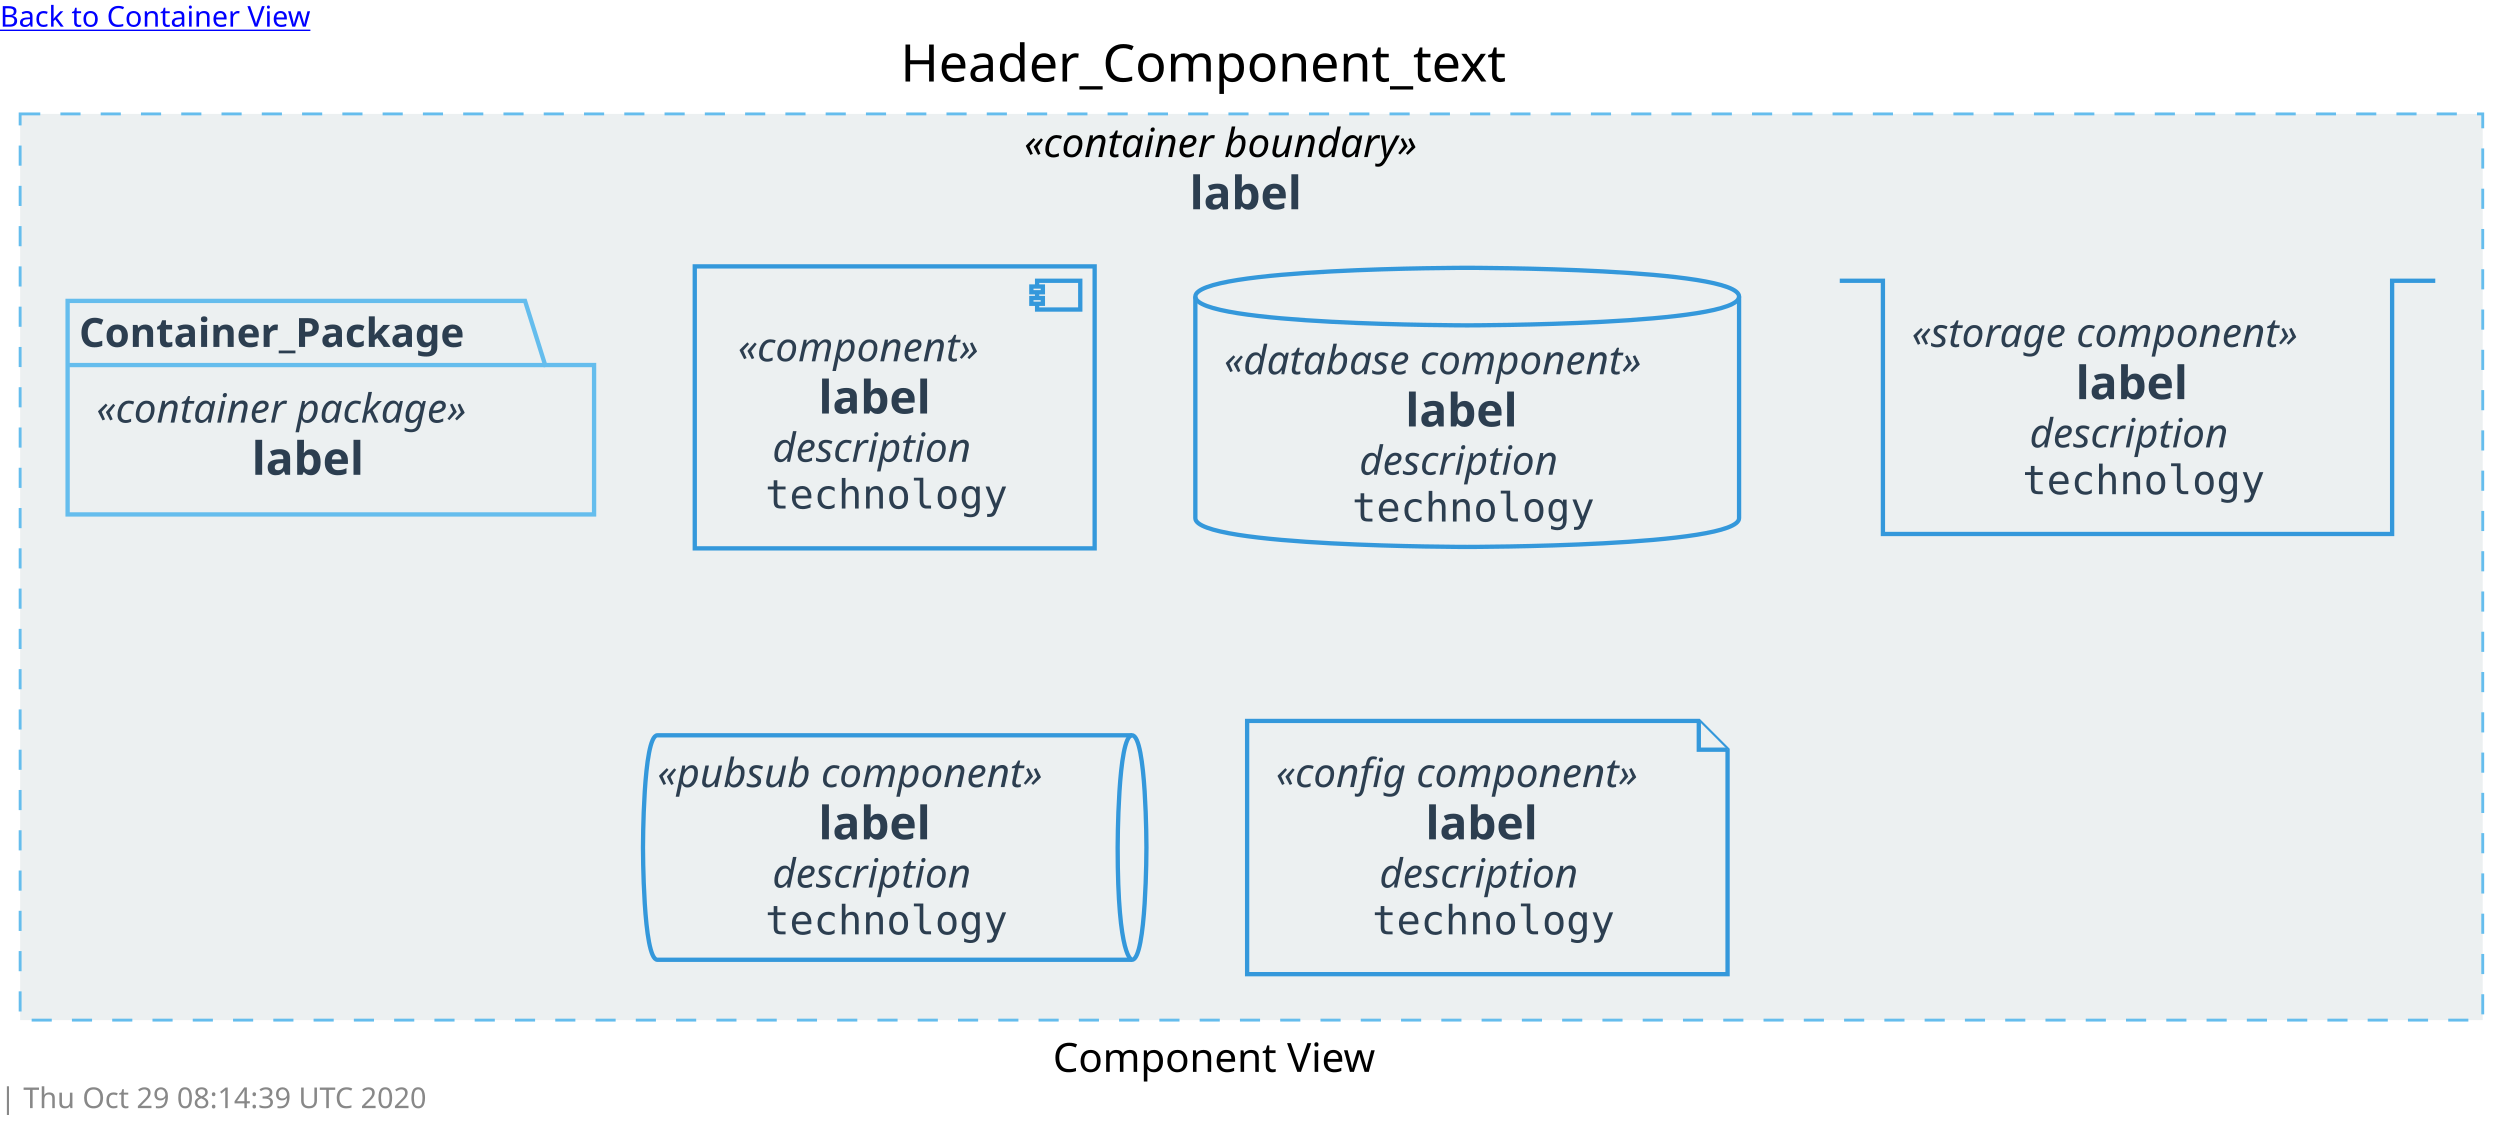
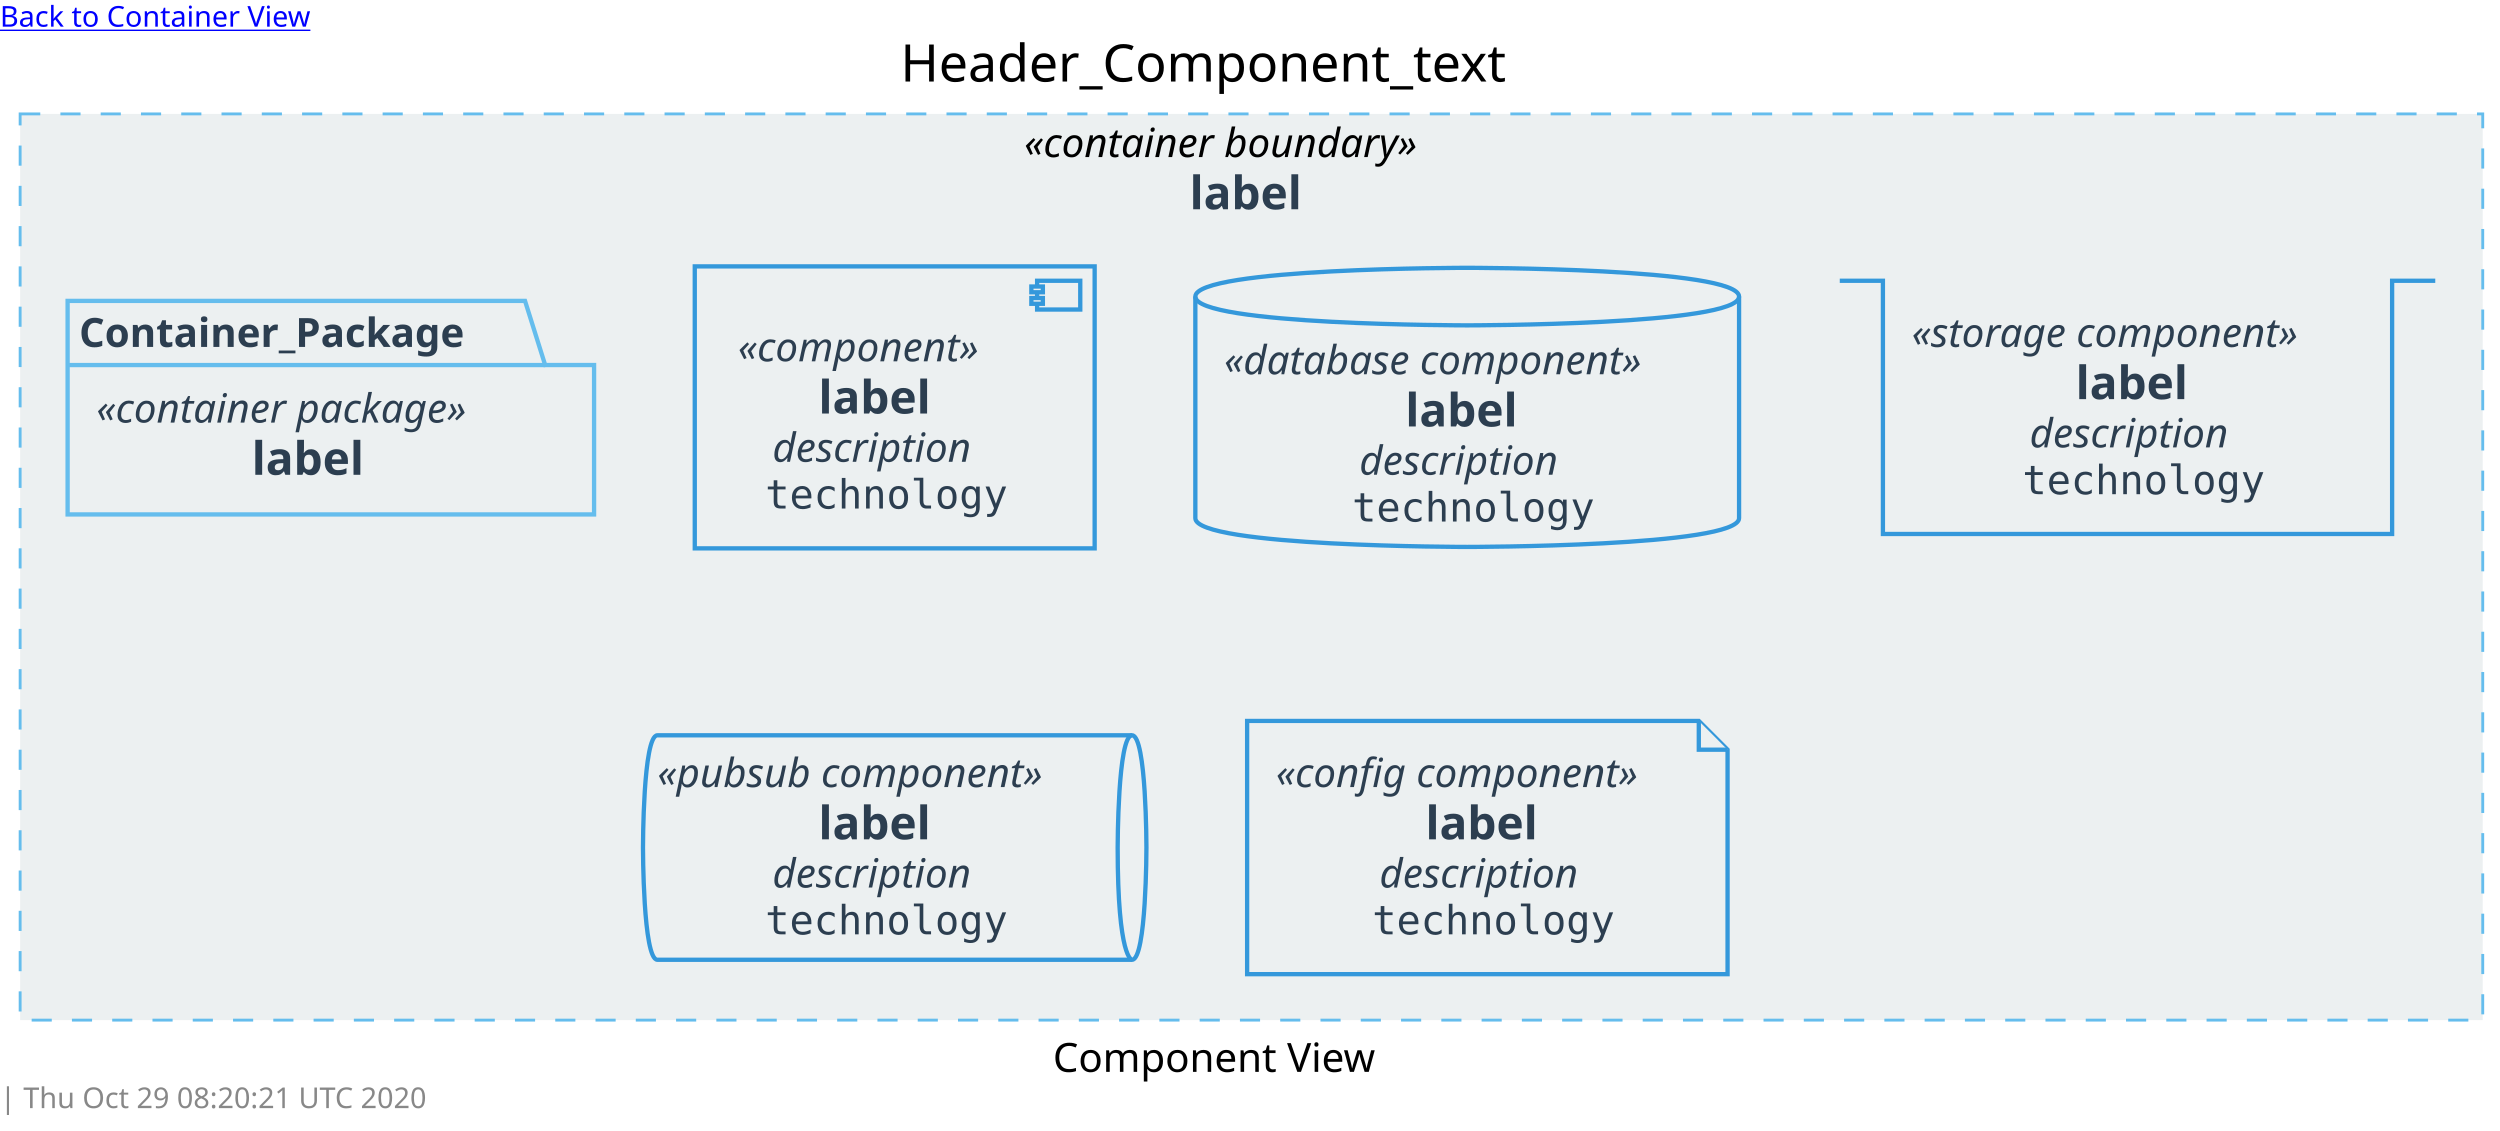
<svg xmlns="http://www.w3.org/2000/svg" xmlns:xlink="http://www.w3.org/1999/xlink" contentScriptType="application/ecmascript" contentStyleType="text/css" height="393px" preserveAspectRatio="none" style="width:869px;height:393px;" version="1.1" viewBox="0 0 869 393" width="869px" zoomAndPan="magnify">
-   <defs />
+   <defs>
+     <style type="text/css">path:hover { stroke: #FFB99C !important;}</style>
+   </defs>
  <g>
    <a href="Header_Component_link" target="_top" title="Header_Component_link" xlink:actuate="onRequest" xlink:href="Header_Component_link" xlink:show="new" xlink:title="Header_Component_link" xlink:type="simple">
      <text fill="#0000FF" font-family="sans-serif" font-size="10" lengthAdjust="spacingAndGlyphs" text-decoration="underline" textLength="125" x="0" y="9.282">Back to Container View</text>
    </a>
    <text fill="#000000" font-family="sans-serif" font-size="18" lengthAdjust="spacingAndGlyphs" textLength="230" x="313" y="28.349">Header_Component_text</text>
    <rect fill="#ECF0F1" height="315" style="stroke: #65BDED; stroke-width: 1.0; stroke-dasharray: 7.0,7.0;" width="856" x="7" y="39.594" />
    <text fill="#000000" font-family="sans-serif" font-size="14" font-style="italic" lengthAdjust="spacingAndGlyphs" textLength="158" x="356" y="54.589">«container boundary»</text>
    <text fill="#2C3E50" font-family="sans-serif" font-size="16" font-weight="bold" lengthAdjust="spacingAndGlyphs" textLength="43" x="413.5" y="72.742">label</text>
    <a href="link" target="_top" title="link" xlink:actuate="onRequest" xlink:href="link" xlink:show="new" xlink:title="link" xlink:type="simple">
      <rect fill="#ECF0F1" height="98.019" style="stroke: #3498DB; stroke-width: 1.5;" width="139" x="241.5" y="92.594" />
      <rect fill="#ECF0F1" height="10" style="stroke: #3498DB; stroke-width: 1.5;" width="15" x="360.5" y="97.594" />
      <rect fill="#ECF0F1" height="2" style="stroke: #3498DB; stroke-width: 1.5;" width="4" x="358.5" y="99.594" />
      <rect fill="#ECF0F1" height="2" style="stroke: #3498DB; stroke-width: 1.5;" width="4" x="358.5" y="103.594" />
      <text fill="#2C3E50" font-family="sans-serif" font-size="14" font-style="italic" lengthAdjust="spacingAndGlyphs" textLength="99" x="256.5" y="125.589">«component»</text>
      <text fill="#2C3E50" font-family="sans-serif" font-size="16" font-weight="bold" lengthAdjust="spacingAndGlyphs" textLength="43" x="284.5" y="143.742">label</text>
      <text fill="#2C3E50" font-family="sans-serif" font-size="14" lengthAdjust="spacingAndGlyphs" textLength="0" x="268.5" y="160.511" />
      <text fill="#2C3E50" font-family="sans-serif" font-size="14" font-style="italic" lengthAdjust="spacingAndGlyphs" textLength="79" x="268.5" y="160.511">description</text>
      <text fill="#2C3E50" font-family="sans-serif" font-size="14" lengthAdjust="spacingAndGlyphs" textLength="0" x="266" y="177.311" />
      <text fill="#2C3E50" font-family="monospace" font-size="14" lengthAdjust="spacingAndGlyphs" textLength="80" x="266" y="176.776">technology</text>
      <text fill="#2C3E50" font-family="sans-serif" font-size="14" lengthAdjust="spacingAndGlyphs" textLength="0" x="350" y="177.311" />
    </a>
    <a href="link" target="_top" title="link" xlink:actuate="onRequest" xlink:href="link" xlink:show="new" xlink:title="link" xlink:type="simple">
      <path d="M415.5,103.094 C415.5,93.094 510,93.094 510,93.094 C510,93.094 604.5,93.094 604.5,103.094 L604.5,180.112 C604.5,190.112 510,190.112 510,190.112 C510,190.112 415.5,190.112 415.5,180.112 L415.5,103.094 " fill="#ECF0F1" style="stroke: #3498DB; stroke-width: 1.5;" />
      <path d="M415.5,103.094 C415.5,113.094 510,113.094 510,113.094 C510,113.094 604.5,113.094 604.5,103.094 " fill="none" style="stroke: #3498DB; stroke-width: 1.5;" />
      <text fill="#2C3E50" font-family="sans-serif" font-size="14" font-style="italic" lengthAdjust="spacingAndGlyphs" textLength="169" x="425.5" y="130.089">«database component»</text>
      <text fill="#2C3E50" font-family="sans-serif" font-size="16" font-weight="bold" lengthAdjust="spacingAndGlyphs" textLength="43" x="488.5" y="148.242">label</text>
      <text fill="#2C3E50" font-family="sans-serif" font-size="14" lengthAdjust="spacingAndGlyphs" textLength="0" x="472.5" y="165.011" />
      <text fill="#2C3E50" font-family="sans-serif" font-size="14" font-style="italic" lengthAdjust="spacingAndGlyphs" textLength="79" x="472.5" y="165.011">description</text>
      <text fill="#2C3E50" font-family="sans-serif" font-size="14" lengthAdjust="spacingAndGlyphs" textLength="0" x="470" y="181.811" />
      <text fill="#2C3E50" font-family="monospace" font-size="14" lengthAdjust="spacingAndGlyphs" textLength="80" x="470" y="181.276">technology</text>
      <text fill="#2C3E50" font-family="sans-serif" font-size="14" lengthAdjust="spacingAndGlyphs" textLength="0" x="554" y="181.811" />
    </a>
    <a href="link" target="_top" title="link" xlink:actuate="onRequest" xlink:href="link" xlink:show="new" xlink:title="link" xlink:type="simple">
      <rect fill="#ECF0F1" height="88.019" style="stroke: none; stroke-width: 1.5;" width="177" x="654.5" y="97.594" />
      <path d="M639.5,97.594 L654.5,97.594 L654.5,185.612 L831.5,185.612 L831.5,97.594 L846.5,97.594 " fill="none" style="stroke: #3498DB; stroke-width: 1.5;" />
      <text fill="#2C3E50" font-family="sans-serif" font-size="14" font-style="italic" lengthAdjust="spacingAndGlyphs" textLength="157" x="664.5" y="120.589">«storage component»</text>
      <text fill="#2C3E50" font-family="sans-serif" font-size="16" font-weight="bold" lengthAdjust="spacingAndGlyphs" textLength="43" x="721.5" y="138.742">label</text>
      <text fill="#2C3E50" font-family="sans-serif" font-size="14" lengthAdjust="spacingAndGlyphs" textLength="0" x="705.5" y="155.511" />
      <text fill="#2C3E50" font-family="sans-serif" font-size="14" font-style="italic" lengthAdjust="spacingAndGlyphs" textLength="79" x="705.5" y="155.511">description</text>
      <text fill="#2C3E50" font-family="sans-serif" font-size="14" lengthAdjust="spacingAndGlyphs" textLength="0" x="703" y="172.311" />
      <text fill="#2C3E50" font-family="monospace" font-size="14" lengthAdjust="spacingAndGlyphs" textLength="80" x="703" y="171.776">technology</text>
      <text fill="#2C3E50" font-family="sans-serif" font-size="14" lengthAdjust="spacingAndGlyphs" textLength="0" x="787" y="172.311" />
    </a>
    <a href="link" target="_top" title="link" xlink:actuate="onRequest" xlink:href="link" xlink:show="new" xlink:title="link" xlink:type="simple">
      <path d="M228.5,255.594 L393.5,255.594 C398.5,255.594 398.5,294.603 398.5,294.603 C398.5,294.603 398.5,333.612 393.5,333.612 L228.5,333.612 C223.5,333.612 223.5,294.603 223.5,294.603 C223.5,294.603 223.5,255.594 228.5,255.594 " fill="#ECF0F1" style="stroke: #3498DB; stroke-width: 1.5;" />
      <path d="M393.5,255.594 C388.5,255.594 388.5,294.603 388.5,294.603 C388.5,333.612 393.5,333.612 393.5,333.612 " fill="none" style="stroke: #3498DB; stroke-width: 1.5;" />
      <text fill="#2C3E50" font-family="sans-serif" font-size="14" font-style="italic" lengthAdjust="spacingAndGlyphs" textLength="155" x="228.5" y="273.589">«pubsub component»</text>
      <text fill="#2C3E50" font-family="sans-serif" font-size="16" font-weight="bold" lengthAdjust="spacingAndGlyphs" textLength="43" x="284.5" y="291.742">label</text>
      <text fill="#2C3E50" font-family="sans-serif" font-size="14" lengthAdjust="spacingAndGlyphs" textLength="0" x="268.5" y="308.511" />
      <text fill="#2C3E50" font-family="sans-serif" font-size="14" font-style="italic" lengthAdjust="spacingAndGlyphs" textLength="79" x="268.5" y="308.511">description</text>
      <text fill="#2C3E50" font-family="sans-serif" font-size="14" lengthAdjust="spacingAndGlyphs" textLength="0" x="266" y="325.311" />
      <text fill="#2C3E50" font-family="monospace" font-size="14" lengthAdjust="spacingAndGlyphs" textLength="80" x="266" y="324.776">technology</text>
      <text fill="#2C3E50" font-family="sans-serif" font-size="14" lengthAdjust="spacingAndGlyphs" textLength="0" x="350" y="325.311" />
    </a>
    <a href="link" target="_top" title="link" xlink:actuate="onRequest" xlink:href="link" xlink:show="new" xlink:title="link" xlink:type="simple">
      <polygon fill="#ECF0F1" points="433.5,250.594,433.5,338.612,600.5,338.612,600.5,260.594,590.5,250.594,433.5,250.594" style="stroke: #3498DB; stroke-width: 1.5;" />
      <path d="M590.5,250.594 L590.5,260.594 L600.5,260.594 " fill="#ECF0F1" style="stroke: #3498DB; stroke-width: 1.5;" />
      <text fill="#2C3E50" font-family="sans-serif" font-size="14" font-style="italic" lengthAdjust="spacingAndGlyphs" textLength="147" x="443.5" y="273.589">«config component»</text>
      <text fill="#2C3E50" font-family="sans-serif" font-size="16" font-weight="bold" lengthAdjust="spacingAndGlyphs" textLength="43" x="495.5" y="291.742">label</text>
      <text fill="#2C3E50" font-family="sans-serif" font-size="14" lengthAdjust="spacingAndGlyphs" textLength="0" x="479.5" y="308.511" />
      <text fill="#2C3E50" font-family="sans-serif" font-size="14" font-style="italic" lengthAdjust="spacingAndGlyphs" textLength="79" x="479.5" y="308.511">description</text>
      <text fill="#2C3E50" font-family="sans-serif" font-size="14" lengthAdjust="spacingAndGlyphs" textLength="0" x="477" y="325.311" />
      <text fill="#2C3E50" font-family="monospace" font-size="14" lengthAdjust="spacingAndGlyphs" textLength="80" x="477" y="324.776">technology</text>
      <text fill="#2C3E50" font-family="sans-serif" font-size="14" lengthAdjust="spacingAndGlyphs" textLength="0" x="561" y="325.311" />
    </a>
    <polygon fill="#ECF0F1" points="23.5,104.594,182.5,104.594,189.5,126.891,206.5,126.891,206.5,178.812,23.5,178.812,23.5,104.594" style="stroke: #65BDED; stroke-width: 1.5;" />
    <line style="stroke: #65BDED; stroke-width: 1.5;" x1="23.5" x2="189.5" y1="126.891" y2="126.891" />
    <text fill="#2C3E50" font-family="sans-serif" font-size="14" font-weight="bold" lengthAdjust="spacingAndGlyphs" textLength="153" x="27.5" y="120.589">Container_Package</text>
    <text fill="#2C3E50" font-family="sans-serif" font-size="14" font-style="italic" lengthAdjust="spacingAndGlyphs" textLength="151" x="33.5" y="146.886">«container package»</text>
    <text fill="#2C3E50" font-family="sans-serif" font-size="16" font-weight="bold" lengthAdjust="spacingAndGlyphs" textLength="43" x="87.5" y="165.039">label</text>
    <text fill="#000000" font-family="sans-serif" font-size="14" lengthAdjust="spacingAndGlyphs" textLength="124" x="366" y="372.589">Component View</text>
-     <text fill="#888888" font-family="sans-serif" font-size="10" lengthAdjust="spacingAndGlyphs" textLength="171" x="0" y="385.173">| Thu Oct 29 08:14:39 UTC 2020</text>
+     <text fill="#888888" font-family="sans-serif" font-size="10" lengthAdjust="spacingAndGlyphs" textLength="169" x="0" y="385.173">| Thu Oct 29 08:20:21 UTC 2020</text>
  </g>
</svg>
